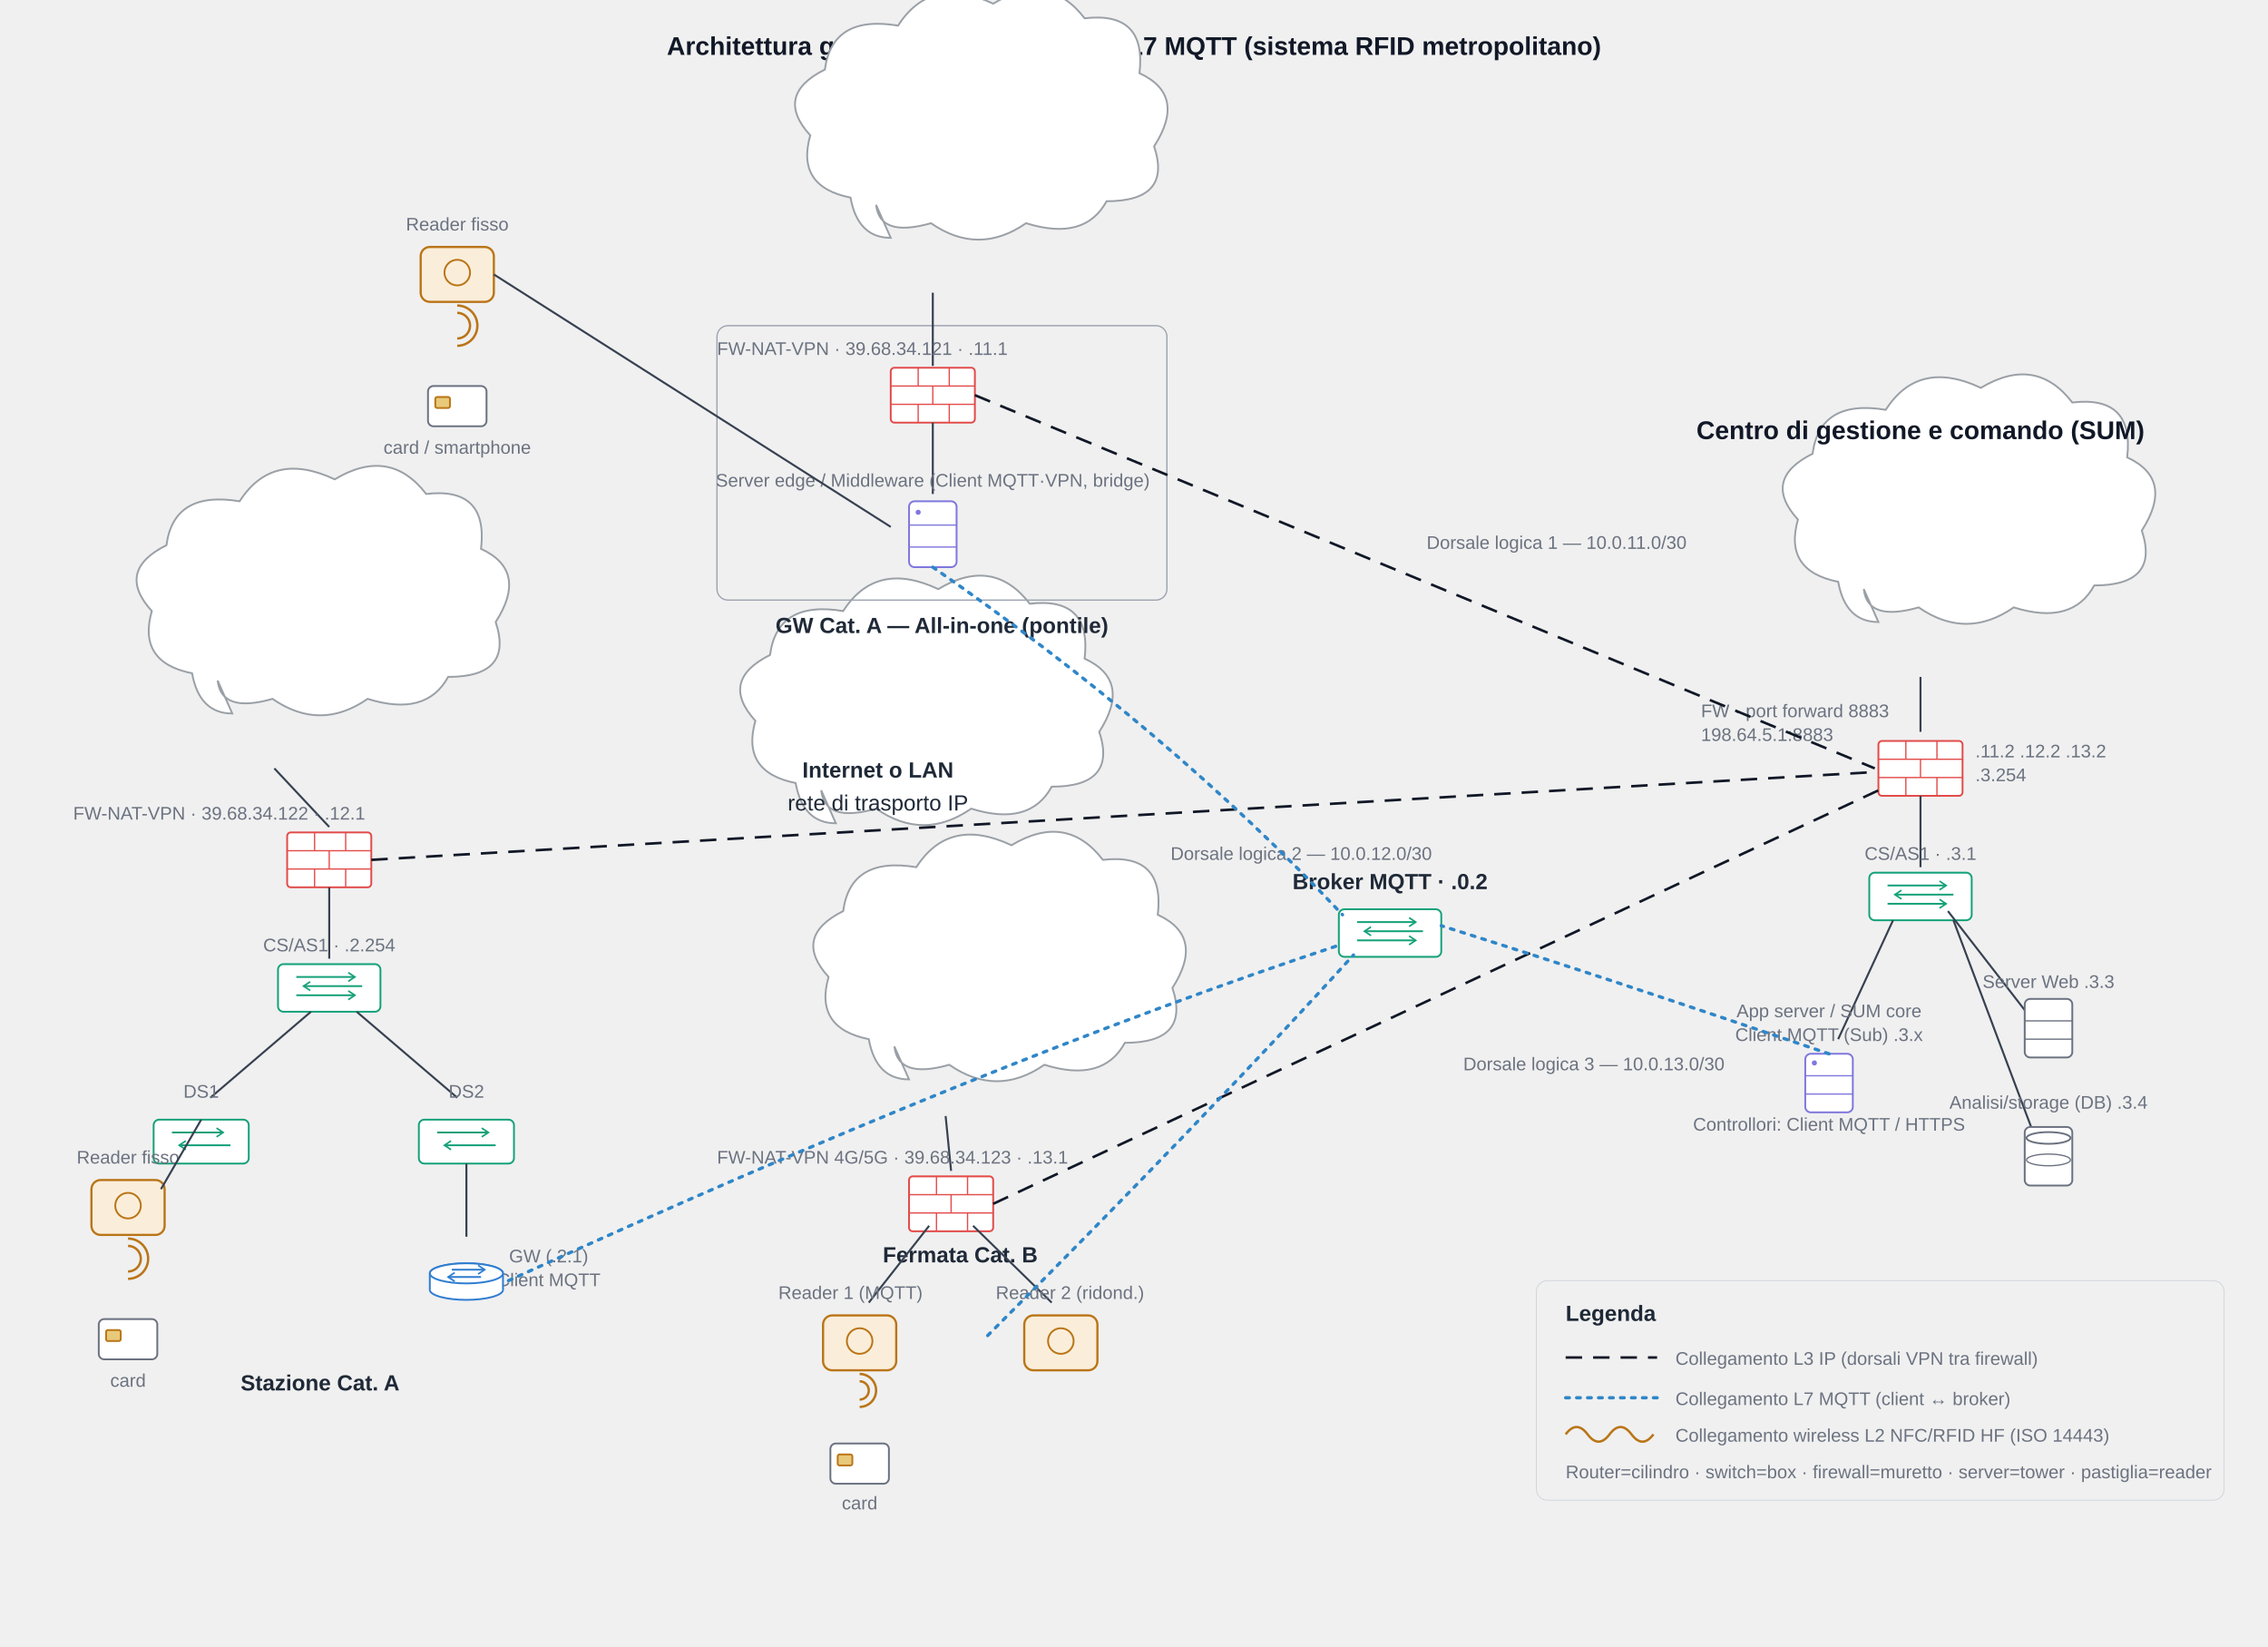
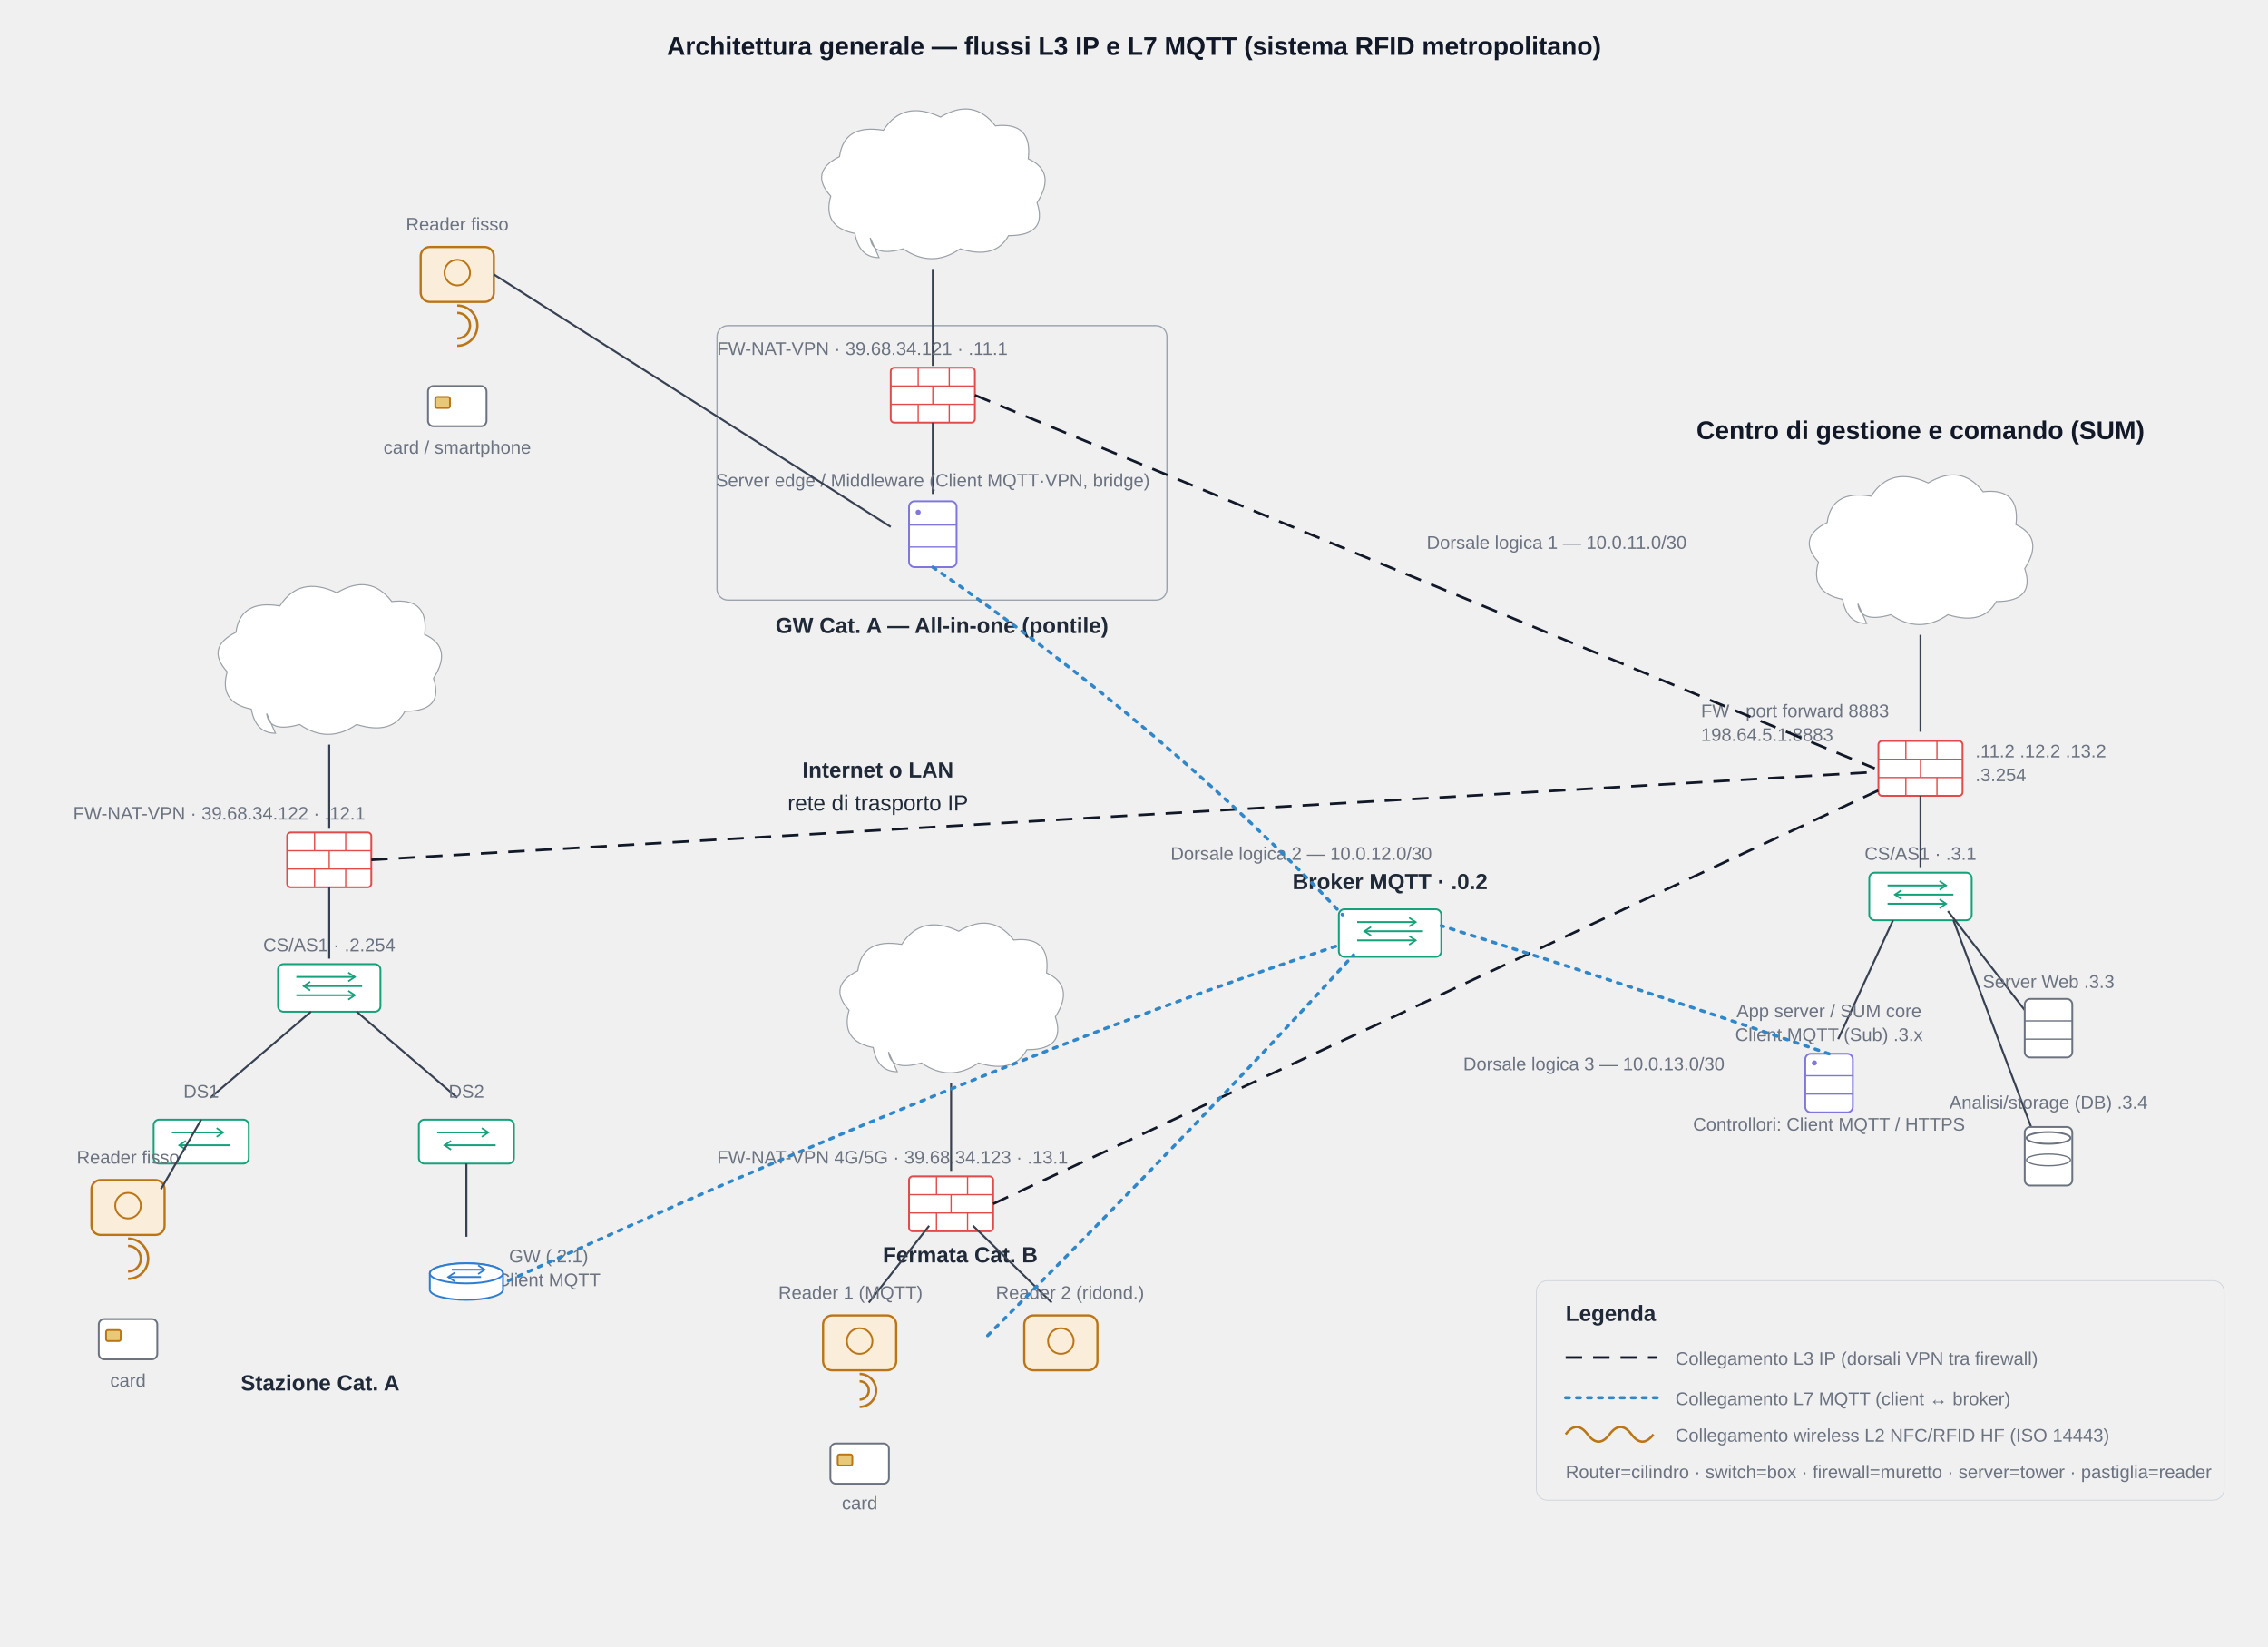
<svg xmlns="http://www.w3.org/2000/svg" viewBox="0 0 1240 900" font-family="Segoe UI, Arial, sans-serif">
  <style>
  .lbl{font-size:12px;fill:#1f2937}.sub{font-size:10px;fill:#6b7280}.ttl{font-size:14px;font-weight:600;fill:#111827}
  .big{font-size:16px;fill:#374151}
  .body{fill:#fff}.rt{stroke:#2F7DD1}.sw{stroke:#15A179}.fw{stroke:#E24B4A}.srv{stroke:#7F77DD}.db{stroke:#6b7280}.cl{stroke:#9aa0a6}
  .rdr{fill:#FAEEDA;stroke:#BA7517;stroke-width:1.2}
  .l3{stroke:#111827;stroke-width:1.4;stroke-dasharray:9 6;fill:none}
  .l7{stroke:#2F86C8;stroke-width:1.8;stroke-dasharray:2 4;stroke-linecap:round;fill:none}
  .nfc{stroke:#BA7517;stroke-width:1.3;fill:none}
  .wire{stroke:#374151;stroke-width:1.1;fill:none}
</style>
  <defs>
    <marker id="a" viewBox="0 0 10 10" refX="8" refY="5" markerWidth="6" markerHeight="6" orient="auto-start-reverse">
      <path d="M2 1L8 5L2 9" fill="none" stroke="context-stroke" stroke-width="1.5" />
    </marker>
  </defs>
  <text class="ttl" x="620" y="30" text-anchor="middle">Architettura generale — flussi L3 IP e L7 MQTT (sistema RFID metropolitano)</text>
-   <path class="body cl" d="M270 270 q-18 0 -22 -22 q-30 -6 -22 -34 q-20 -22 8 -36 q4 -30 40 -24 q18 -28 52 -12 q30 -18 50 8 q34 -4 30 30 q26 12 8 40 q10 30 -26 30 q-12 22 -44 12 q-26 18 -52 0 q-28 8 -30 -10 Z" transform="translate(187,180)" />
-   <path class="body cl" d="M270 270 q-18 0 -22 -22 q-30 -6 -22 -34 q-20 -22 8 -36 q4 -30 40 -24 q18 -28 52 -12 q30 -18 50 8 q34 -4 30 30 q26 12 8 40 q10 30 -26 30 q-12 22 -44 12 q-26 18 -52 0 q-28 8 -30 -10 Z" transform="translate(217,-140)" />
-   <path class="body cl" d="M270 270 q-18 0 -22 -22 q-30 -6 -22 -34 q-20 -22 8 -36 q4 -30 40 -24 q18 -28 52 -12 q30 -18 50 8 q34 -4 30 30 q26 12 8 40 q10 30 -26 30 q-12 22 -44 12 q-26 18 -52 0 q-28 8 -30 -10 Z" transform="translate(-143,120)" />
-   <path class="body cl" d="M270 270 q-18 0 -22 -22 q-30 -6 -22 -34 q-20 -22 8 -36 q4 -30 40 -24 q18 -28 52 -12 q30 -18 50 8 q34 -4 30 30 q26 12 8 40 q10 30 -26 30 q-12 22 -44 12 q-26 18 -52 0 q-28 8 -30 -10 Z" transform="translate(227,320)" />
-   <path class="body cl" d="M270 270 q-18 0 -22 -22 q-30 -6 -22 -34 q-20 -22 8 -36 q4 -30 40 -24 q18 -28 52 -12 q30 -18 50 8 q34 -4 30 30 q26 12 8 40 q10 30 -26 30 q-12 22 -44 12 q-26 18 -52 0 q-28 8 -30 -10 Z" transform="translate(757,70)" />
+   <path class="body cl" d="M270 270 q-18 0 -22 -22 q-30 -6 -22 -34 q-20 -22 8 -36 q4 -30 40 -24 q18 -28 52 -12 q30 -18 50 8 q34 -4 30 30 q26 12 8 40 q10 30 -26 30 q-12 22 -44 12 q-26 18 -52 0 q-28 8 -30 -10 Z" transform="translate(318.6,-21.2) scale(0.6)" />
+   <path class="body cl" d="M270 270 q-18 0 -22 -22 q-30 -6 -22 -34 q-20 -22 8 -36 q4 -30 40 -24 q18 -28 52 -12 q30 -18 50 8 q34 -4 30 30 q26 12 8 40 q10 30 -26 30 q-12 22 -44 12 q-26 18 -52 0 q-28 8 -30 -10 Z" transform="translate(-11.4,238.8) scale(0.6)" />
+   <path class="body cl" d="M270 270 q-18 0 -22 -22 q-30 -6 -22 -34 q-20 -22 8 -36 q4 -30 40 -24 q18 -28 52 -12 q30 -18 50 8 q34 -4 30 30 q26 12 8 40 q10 30 -26 30 q-12 22 -44 12 q-26 18 -52 0 q-28 8 -30 -10 Z" transform="translate(328.6,423.8) scale(0.6)" />
+   <path class="body cl" d="M270 270 q-18 0 -22 -22 q-30 -6 -22 -34 q-20 -22 8 -36 q4 -30 40 -24 q18 -28 52 -12 q30 -18 50 8 q34 -4 30 30 q26 12 8 40 q10 30 -26 30 q-12 22 -44 12 q-26 18 -52 0 q-28 8 -30 -10 Z" transform="translate(858.6,178.8) scale(0.6)" />
  <rect x="392" y="178" width="246" height="150" rx="6" fill="none" stroke="#9ca3af" stroke-width="0.7" />
-   <line class="wire" x1="510" y1="160" x2="510" y2="200" />
+   <line class="wire" x1="510" y1="147" x2="510" y2="200" />
  <text class="sub" x="392" y="194">FW-NAT-VPN · 39.68.34.121 · .11.1</text>
  <g transform="translate(510,216)">
    <rect class="body fw" x="-23" y="-15" width="46" height="30" rx="2" />
    <line class="fw" x1="-23" y1="-5" x2="23" y2="-5" stroke-width="0.7" />
    <line class="fw" x1="-23" y1="5" x2="23" y2="5" stroke-width="0.7" />
    <line class="fw" x1="-8" y1="-15" x2="-8" y2="-5" stroke-width="0.7" />
    <line class="fw" x1="9" y1="-15" x2="9" y2="-5" stroke-width="0.7" />
    <line class="fw" x1="0" y1="-5" x2="0" y2="5" stroke-width="0.7" />
    <line class="fw" x1="-8" y1="5" x2="-8" y2="15" stroke-width="0.7" />
    <line class="fw" x1="9" y1="5" x2="9" y2="15" stroke-width="0.7" />
  </g>
  <line class="wire" x1="510" y1="231" x2="510" y2="270" />
  <text class="sub" x="510" y="266" text-anchor="middle">Server edge / Middleware (Client MQTT·VPN, bridge)</text>
  <g transform="translate(510,292)">
    <rect class="body srv" x="-13" y="-18" width="26" height="36" rx="3" />
    <line class="srv" x1="-13" y1="-5" x2="13" y2="-5" stroke-width="0.7" />
    <line class="srv" x1="-13" y1="7" x2="13" y2="7" stroke-width="0.7" />
    <circle cx="-8" cy="-12" r="1.4" fill="#7F77DD" />
  </g>
  <text class="lbl" x="515" y="346" text-anchor="middle" font-weight="600">GW Cat. A — All-in-one (pontile)</text>
  <text class="sub" x="250" y="126" text-anchor="middle">Reader fisso</text>
  <g transform="translate(250,150)">
    <rect class="rdr" x="-20" y="-15" width="40" height="30" rx="5" />
    <circle cx="0" cy="-1" r="7" fill="none" stroke="#BA7517" />
  </g>
  <path class="nfc" d="M250 167 a10 10 0 0 1 0 22 M250 171 a6 6 0 0 1 0 14" />
  <g transform="translate(250,222)">
    <rect x="-16" y="-11" width="32" height="22" rx="3" fill="#fff" stroke="#6b7280" />
    <rect x="-12" y="-5" width="8" height="6" rx="1" fill="#e8c97a" stroke="#BA7517" />
  </g>
  <text class="sub" x="250" y="248" text-anchor="middle">card / smartphone</text>
  <line class="wire" x1="270" y1="150" x2="487" y2="288" />
-   <line class="wire" x1="150" y1="420" x2="180" y2="452" />
+   <line class="wire" x1="180" y1="407" x2="180" y2="453" />
  <text class="sub" x="40" y="448">FW-NAT-VPN · 39.68.34.122 · .12.1</text>
  <g transform="translate(180,470)">
    <rect class="body fw" x="-23" y="-15" width="46" height="30" rx="2" />
    <line class="fw" x1="-23" y1="-5" x2="23" y2="-5" stroke-width="0.7" />
    <line class="fw" x1="-23" y1="5" x2="23" y2="5" stroke-width="0.7" />
    <line class="fw" x1="-8" y1="-15" x2="-8" y2="-5" stroke-width="0.7" />
    <line class="fw" x1="9" y1="-15" x2="9" y2="-5" stroke-width="0.7" />
    <line class="fw" x1="0" y1="-5" x2="0" y2="5" stroke-width="0.7" />
    <line class="fw" x1="-8" y1="5" x2="-8" y2="15" stroke-width="0.7" />
    <line class="fw" x1="9" y1="5" x2="9" y2="15" stroke-width="0.7" />
  </g>
  <line class="wire" x1="180" y1="485" x2="180" y2="524" />
  <text class="sub" x="180" y="520" text-anchor="middle">CS/AS1 · .2.254</text>
  <g transform="translate(180,540)">
    <rect class="body sw" x="-28" y="-13" width="56" height="26" rx="3" />
    <line class="sw" x1="-18" y1="-6" x2="14" y2="-6" marker-end="url(#a)" />
    <line class="sw" x1="18" y1="-1" x2="-14" y2="-1" marker-end="url(#a)" />
    <line class="sw" x1="-18" y1="4" x2="14" y2="4" marker-end="url(#a)" />
  </g>
  <line class="wire" x1="170" y1="553" x2="115" y2="600" />
  <line class="wire" x1="195" y1="553" x2="250" y2="600" />
  <text class="sub" x="110" y="600" text-anchor="middle">DS1</text>
  <g transform="translate(110,624)">
    <rect class="body sw" x="-26" y="-12" width="52" height="24" rx="3" />
    <line class="sw" x1="-16" y1="-5" x2="12" y2="-5" marker-end="url(#a)" />
    <line class="sw" x1="16" y1="2" x2="-12" y2="2" marker-end="url(#a)" />
  </g>
  <text class="sub" x="255" y="600" text-anchor="middle">DS2</text>
  <g transform="translate(255,624)">
    <rect class="body sw" x="-26" y="-12" width="52" height="24" rx="3" />
    <line class="sw" x1="-16" y1="-5" x2="12" y2="-5" marker-end="url(#a)" />
    <line class="sw" x1="16" y1="2" x2="-12" y2="2" marker-end="url(#a)" />
  </g>
  <line class="wire" x1="255" y1="636" x2="255" y2="676" />
  <text class="sub" x="300" y="690" text-anchor="middle">GW (.2.1)</text>
  <text class="sub" x="300" y="703" text-anchor="middle">Client MQTT</text>
  <g transform="translate(255,700)">
    <ellipse class="body rt" cx="0" cy="5" rx="20" ry="5.5" />
    <path class="body rt" d="M-20 5 V-4 A20 5.5 0 0 1 20 -4 V5" />
    <ellipse class="body rt" cx="0" cy="-4" rx="20" ry="5.5" />
    <line class="rt" x1="-8" y1="-6" x2="10" y2="-6" marker-end="url(#a)" />
    <line class="rt" x1="8" y1="-2" x2="-10" y2="-2" marker-end="url(#a)" />
  </g>
  <text class="sub" x="70" y="636" text-anchor="middle">Reader fisso</text>
  <g transform="translate(70,660)">
    <rect class="rdr" x="-20" y="-15" width="40" height="30" rx="5" />
    <circle cx="0" cy="-1" r="7" fill="none" stroke="#BA7517" />
  </g>
  <line class="wire" x1="88" y1="650" x2="110" y2="612" />
  <path class="nfc" d="M70 677 a10 10 0 0 1 0 22 M70 681 a6 6 0 0 1 0 14" />
  <g transform="translate(70,732)">
    <rect x="-16" y="-11" width="32" height="22" rx="3" fill="#fff" stroke="#6b7280" />
    <rect x="-12" y="-5" width="8" height="6" rx="1" fill="#e8c97a" stroke="#BA7517" />
  </g>
  <text class="sub" x="70" y="758" text-anchor="middle">card</text>
  <text class="lbl" x="175" y="760" text-anchor="middle" font-weight="600">Stazione Cat. A</text>
-   <line class="wire" x1="517" y1="610" x2="520" y2="640" />
+   <line class="wire" x1="520" y1="592" x2="520" y2="640" />
  <text class="sub" x="392" y="636">FW-NAT-VPN 4G/5G · 39.68.34.123 · .13.1</text>
  <g transform="translate(520,658)">
    <rect class="body fw" x="-23" y="-15" width="46" height="30" rx="2" />
    <line class="fw" x1="-23" y1="-5" x2="23" y2="-5" stroke-width="0.7" />
    <line class="fw" x1="-23" y1="5" x2="23" y2="5" stroke-width="0.7" />
    <line class="fw" x1="-8" y1="-15" x2="-8" y2="-5" stroke-width="0.7" />
    <line class="fw" x1="9" y1="-15" x2="9" y2="-5" stroke-width="0.7" />
    <line class="fw" x1="0" y1="-5" x2="0" y2="5" stroke-width="0.7" />
    <line class="fw" x1="-8" y1="5" x2="-8" y2="15" stroke-width="0.7" />
    <line class="fw" x1="9" y1="5" x2="9" y2="15" stroke-width="0.7" />
  </g>
  <text class="lbl" x="525" y="690" text-anchor="middle" font-weight="600">Fermata Cat. B</text>
  <line class="wire" x1="508" y1="670" x2="475" y2="712" />
  <line class="wire" x1="532" y1="670" x2="575" y2="712" />
  <text class="sub" x="465" y="710" text-anchor="middle">Reader 1 (MQTT)</text>
  <g transform="translate(470,734)">
    <rect class="rdr" x="-20" y="-15" width="40" height="30" rx="5" />
    <circle cx="0" cy="-1" r="7" fill="none" stroke="#BA7517" />
  </g>
  <text class="sub" x="585" y="710" text-anchor="middle">Reader 2 (ridond.)</text>
  <g transform="translate(580,734)">
    <rect class="rdr" x="-20" y="-15" width="40" height="30" rx="5" />
    <circle cx="0" cy="-1" r="7" fill="none" stroke="#BA7517" />
  </g>
  <path class="nfc" d="M470 751 a9 9 0 0 1 0 18 M470 755 a5 5 0 0 1 0 10" />
  <g transform="translate(470,800)">
    <rect x="-16" y="-11" width="32" height="22" rx="3" fill="#fff" stroke="#6b7280" />
    <rect x="-12" y="-5" width="8" height="6" rx="1" fill="#e8c97a" stroke="#BA7517" />
  </g>
  <text class="sub" x="470" y="825" text-anchor="middle">card</text>
  <text class="lbl" x="760" y="486" text-anchor="middle" font-weight="600">Broker MQTT · .0.2</text>
  <g transform="translate(760,510)">
    <rect class="body sw" x="-28" y="-13" width="56" height="26" rx="3" />
    <line class="sw" x1="-18" y1="-6" x2="14" y2="-6" marker-end="url(#a)" />
    <line class="sw" x1="18" y1="-1" x2="-14" y2="-1" marker-end="url(#a)" />
    <line class="sw" x1="-18" y1="4" x2="14" y2="4" marker-end="url(#a)" />
  </g>
  <text class="ttl" x="1050" y="240" text-anchor="middle">Centro di gestione e comando (SUM)</text>
-   <line class="wire" x1="1050" y1="370" x2="1050" y2="400" />
+   <line class="wire" x1="1050" y1="347" x2="1050" y2="400" />
  <text class="sub" x="930" y="392">FW · port forward 8883</text>
  <text class="sub" x="930" y="405">198.64.5.1:8883</text>
  <g transform="translate(1050,420)">
    <rect class="body fw" x="-23" y="-15" width="46" height="30" rx="2" />
    <line class="fw" x1="-23" y1="-5" x2="23" y2="-5" stroke-width="0.7" />
    <line class="fw" x1="-23" y1="5" x2="23" y2="5" stroke-width="0.7" />
    <line class="fw" x1="-8" y1="-15" x2="-8" y2="-5" stroke-width="0.7" />
    <line class="fw" x1="9" y1="-15" x2="9" y2="-5" stroke-width="0.7" />
    <line class="fw" x1="0" y1="-5" x2="0" y2="5" stroke-width="0.7" />
    <line class="fw" x1="-8" y1="5" x2="-8" y2="15" stroke-width="0.7" />
    <line class="fw" x1="9" y1="5" x2="9" y2="15" stroke-width="0.7" />
  </g>
  <text class="sub" x="1080" y="414">.11.2 .12.2 .13.2</text>
  <text class="sub" x="1080" y="427">.3.254</text>
  <line class="wire" x1="1050" y1="435" x2="1050" y2="474" />
  <text class="sub" x="1050" y="470" text-anchor="middle">CS/AS1 · .3.1</text>
  <g transform="translate(1050,490)">
    <rect class="body sw" x="-28" y="-13" width="56" height="26" rx="3" />
    <line class="sw" x1="-18" y1="-6" x2="14" y2="-6" marker-end="url(#a)" />
    <line class="sw" x1="18" y1="-1" x2="-14" y2="-1" marker-end="url(#a)" />
    <line class="sw" x1="-18" y1="4" x2="14" y2="4" marker-end="url(#a)" />
  </g>
  <line class="wire" x1="1035" y1="503" x2="1005" y2="568" />
  <line class="wire" x1="1065" y1="498" x2="1110" y2="556" />
  <line class="wire" x1="1068" y1="503" x2="1112" y2="620" />
  <text class="sub" x="1000" y="556" text-anchor="middle">App server / SUM core</text>
  <text class="sub" x="1000" y="569" text-anchor="middle">Client MQTT (Sub) .3.x</text>
  <g transform="translate(1000,592)">
    <rect class="body srv" x="-13" y="-16" width="26" height="32" rx="3" />
    <line class="srv" x1="-13" y1="-4" x2="13" y2="-4" stroke-width="0.7" />
    <line class="srv" x1="-13" y1="6" x2="13" y2="6" stroke-width="0.7" />
    <circle cx="-8" cy="-11" r="1.4" fill="#7F77DD" />
  </g>
  <text class="sub" x="1000" y="618" text-anchor="middle">Controllori: Client MQTT / HTTPS</text>
  <text class="sub" x="1120" y="540" text-anchor="middle">Server Web .3.3</text>
  <g transform="translate(1120,562)">
    <rect class="body db" x="-13" y="-16" width="26" height="32" rx="3" />
    <line class="db" x1="-13" y1="-4" x2="13" y2="-4" stroke-width="0.7" />
    <line class="db" x1="-13" y1="6" x2="13" y2="6" stroke-width="0.7" />
  </g>
  <text class="sub" x="1120" y="606" text-anchor="middle">Analisi/storage (DB) .3.4</text>
  <g transform="translate(1120,632)">
    <rect class="body db" x="-13" y="-16" width="26" height="32" rx="3" />
    <ellipse class="body db" cx="0" cy="-10" rx="12" ry="3.2" />
    <ellipse cx="0" cy="2" rx="12" ry="3.2" fill="none" stroke="#6b7280" stroke-width="0.7" />
  </g>
  <path class="l3" d="M533 216 L1025 420" />
  <text class="sub" x="780" y="300">Dorsale logica 1 — 10.0.11.0/30</text>
  <path class="l3" d="M203 470 L1025 422" />
  <text class="sub" x="640" y="470">Dorsale logica 2 — 10.0.12.0/30</text>
  <path class="l3" d="M543 658 L1027 432" />
  <text class="sub" x="800" y="585">Dorsale logica 3 — 10.0.13.0/30</text>
  <path class="l7" d="M510 310 Q640 400 734 500" />
  <path class="l7" d="M278 700 Q540 580 734 516" />
  <path class="l7" d="M540 730 Q660 610 740 522" />
  <path class="l7" d="M1000 576 Q880 535 788 506" />
  <text class="lbl" x="480" y="425" text-anchor="middle" font-weight="600">Internet o LAN</text>
  <text class="lbl" x="480" y="443" text-anchor="middle">rete di trasporto IP</text>
  <rect x="840" y="700" width="376" height="120" rx="6" fill="none" stroke="#d1d5db" stroke-width="0.5" />
  <text class="lbl" x="856" y="722" font-weight="600">Legenda</text>
  <line class="l3" x1="856" y1="742" x2="906" y2="742" />
  <text class="sub" x="916" y="746">Collegamento L3 IP (dorsali VPN tra firewall)</text>
  <line class="l7" x1="856" y1="764" x2="906" y2="764" />
  <text class="sub" x="916" y="768">Collegamento L7 MQTT (client ↔ broker)</text>
  <path class="nfc" d="M856 784 q6 -8 12 0 q6 8 12 0 q6 -8 12 0 q6 8 12 0" />
  <text class="sub" x="916" y="788">Collegamento wireless L2 NFC/RFID HF (ISO 14443)</text>
  <text class="sub" x="856" y="808">Router=cilindro · switch=box · firewall=muretto · server=tower · pastiglia=reader</text>
</svg>
